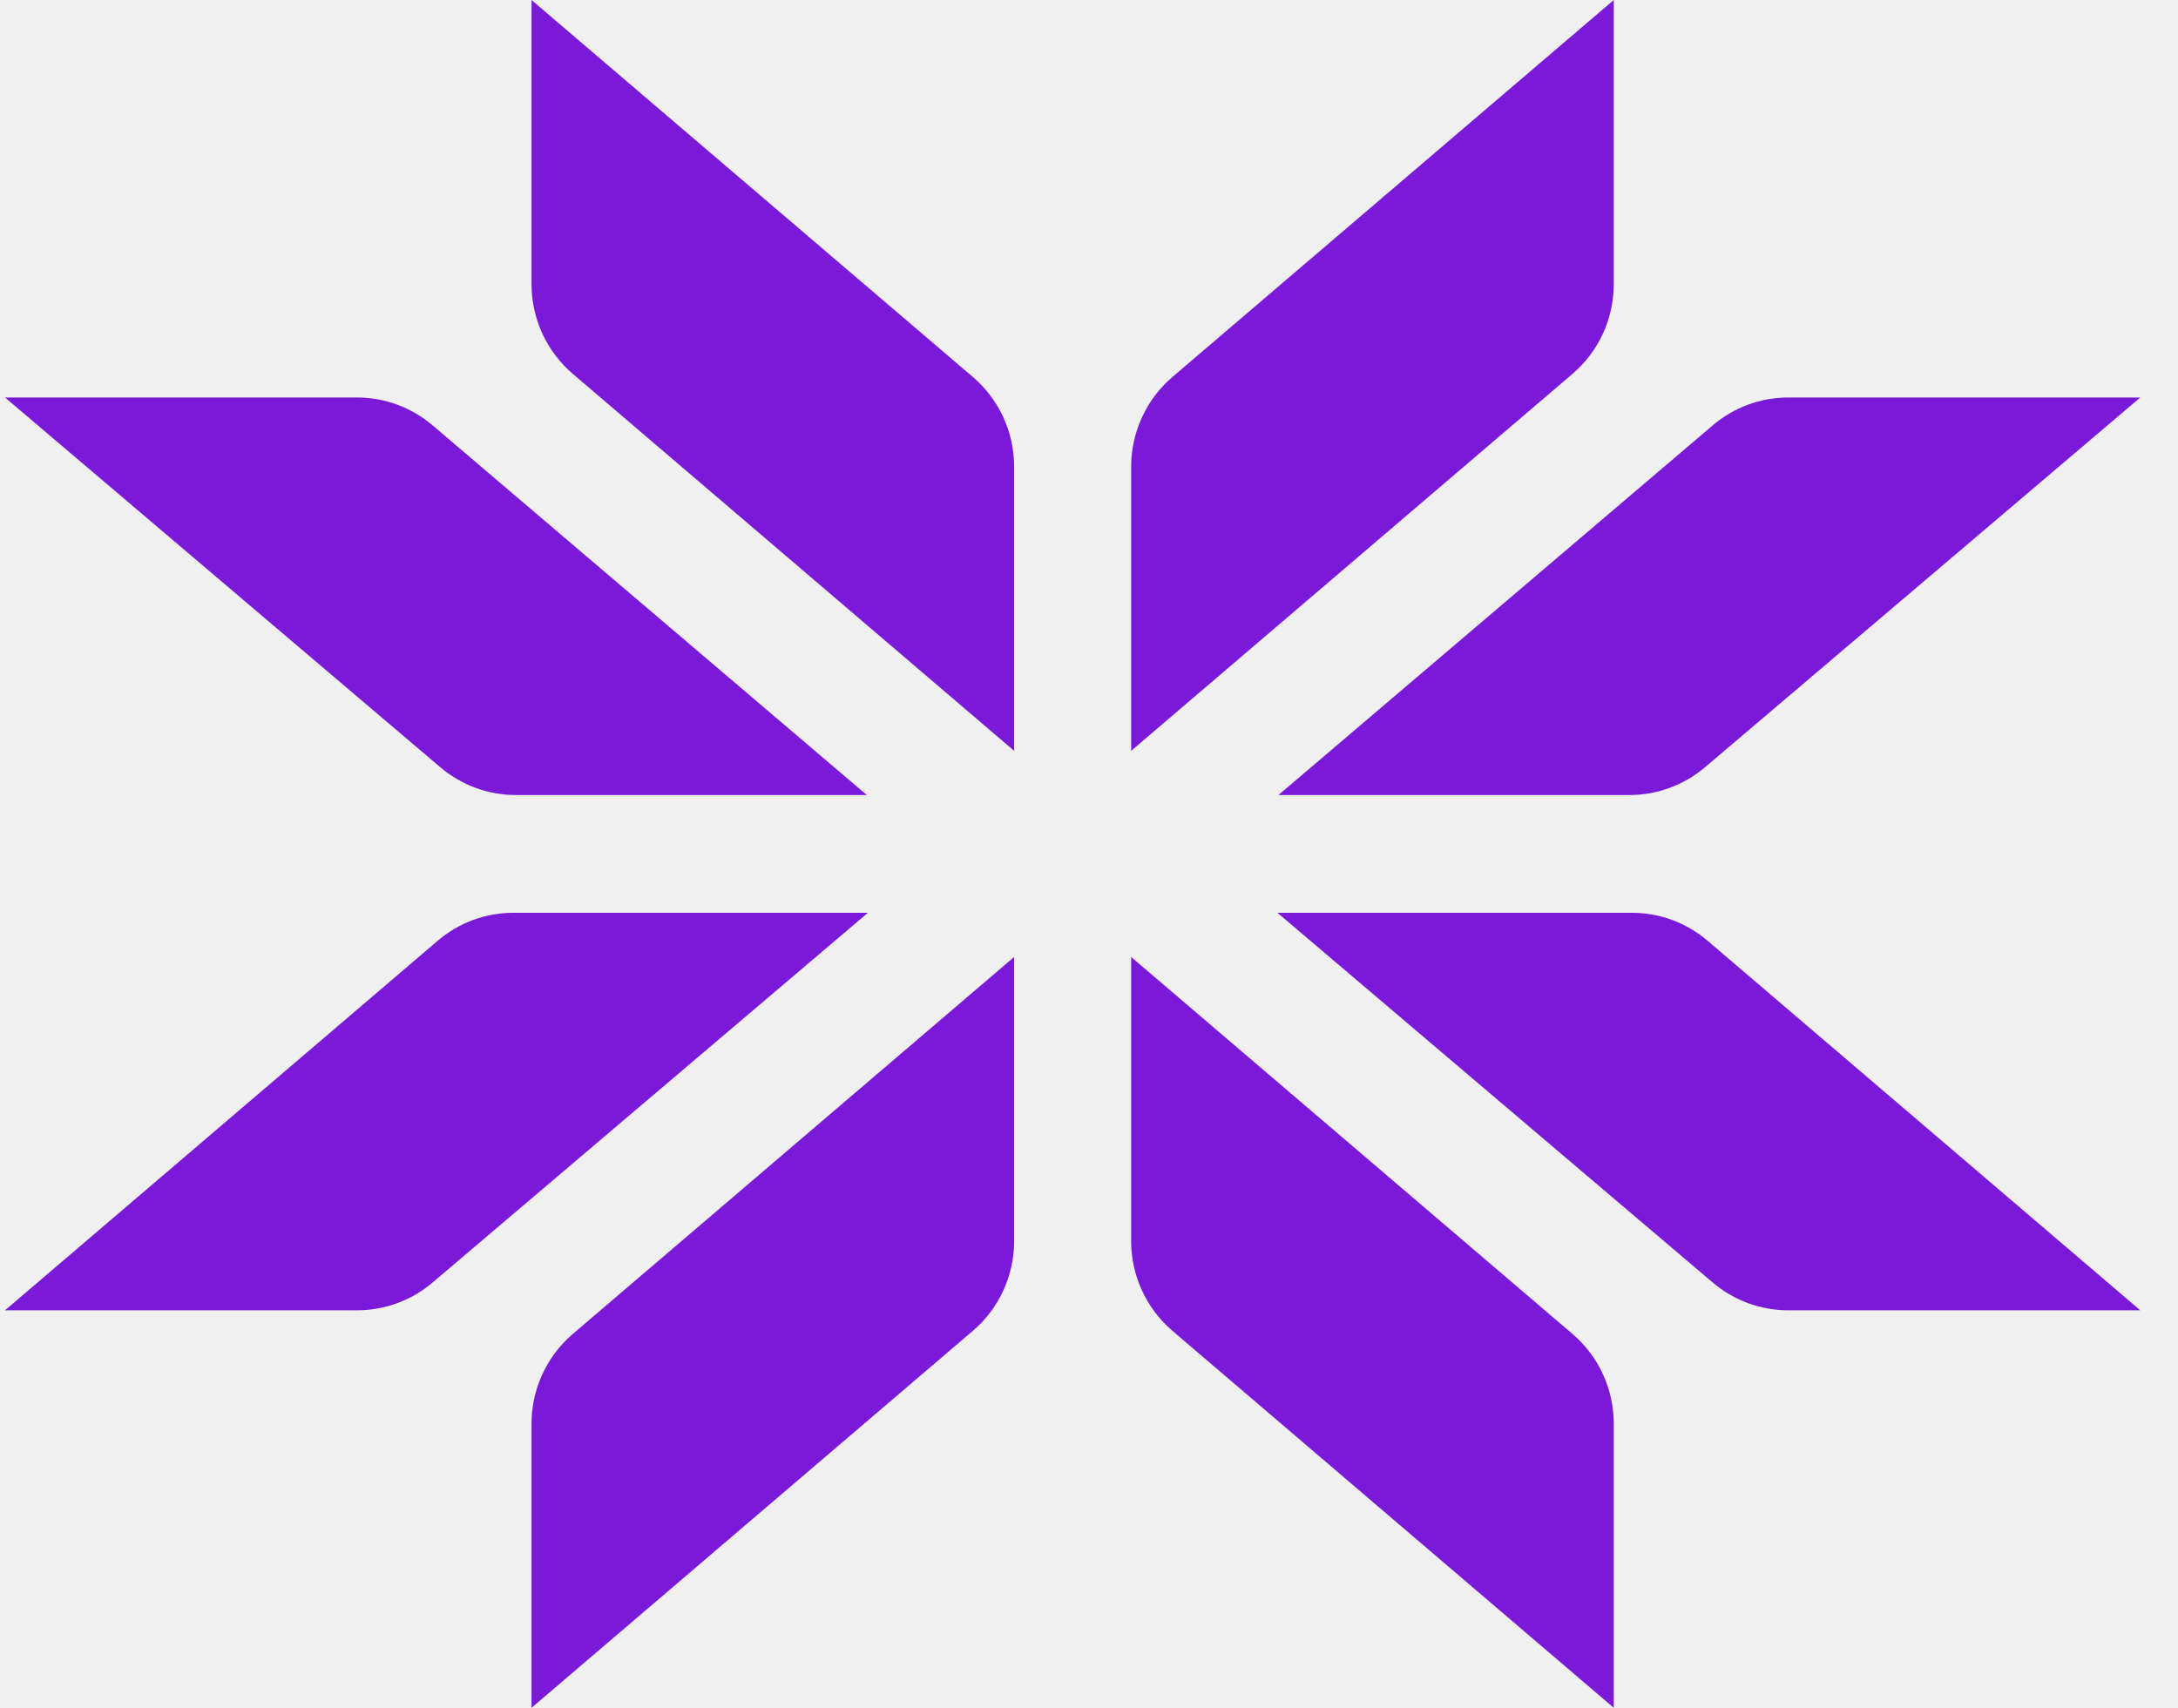
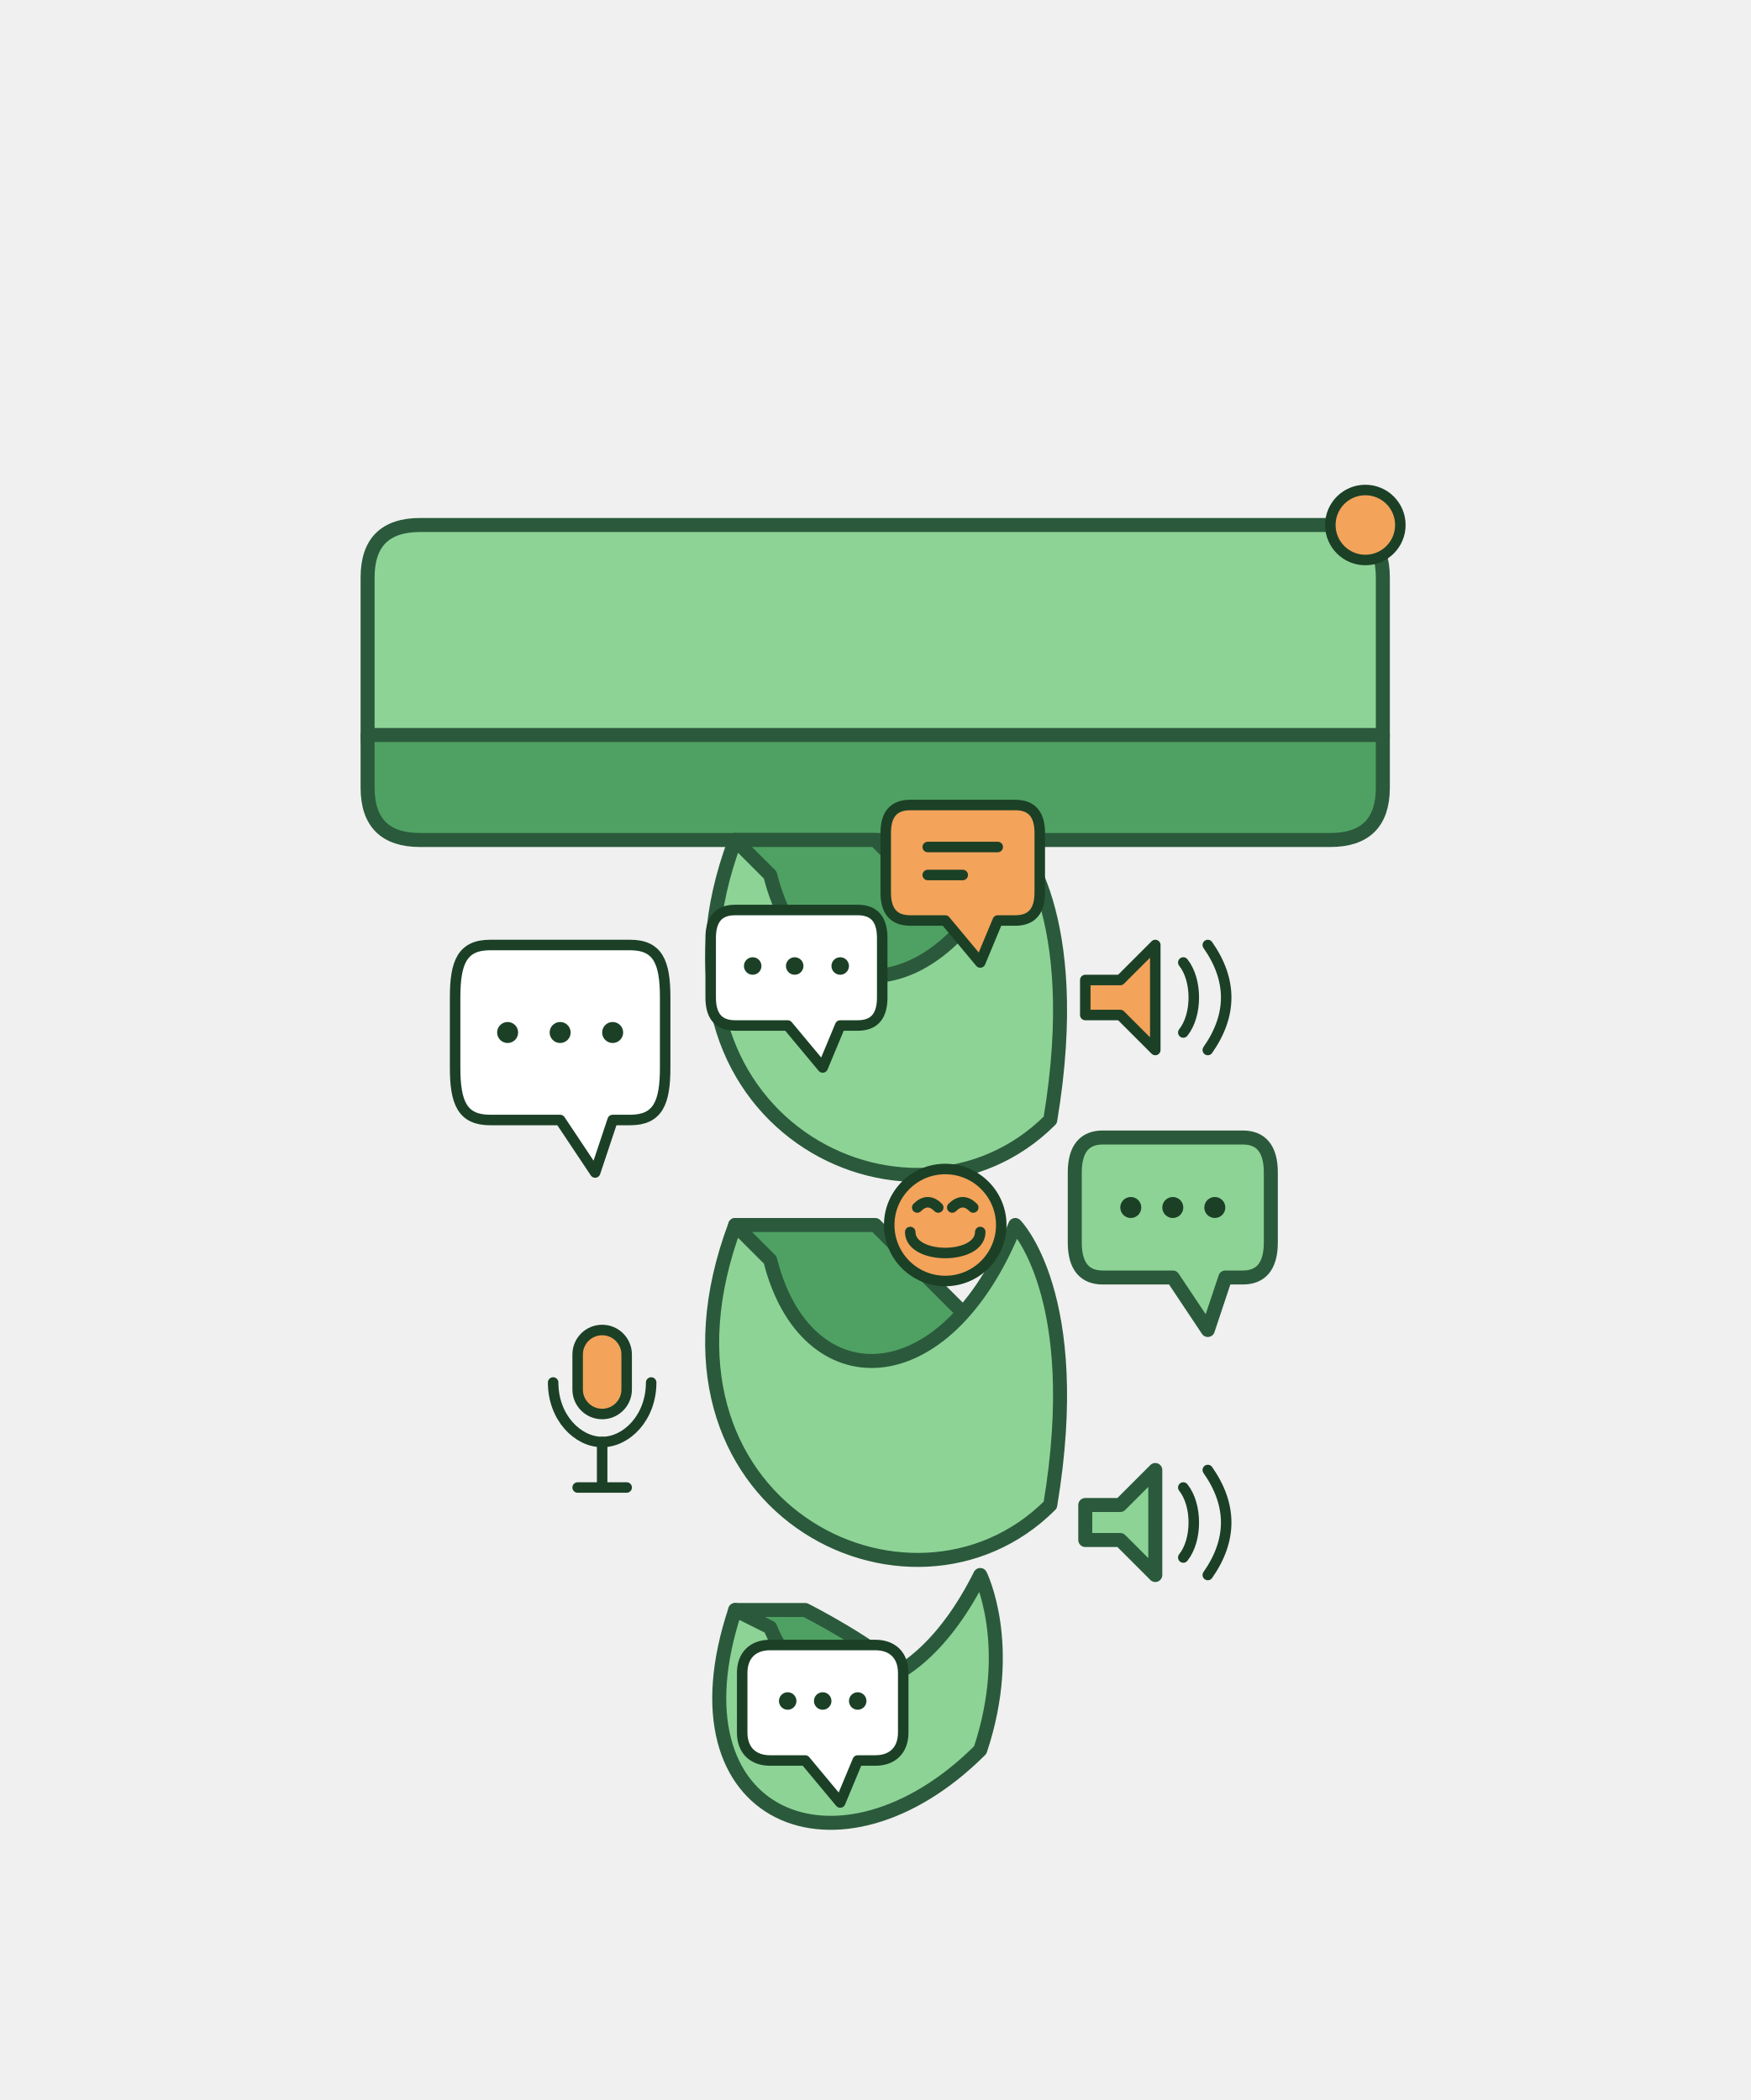
- <svg xmlns="http://www.w3.org/2000/svg" width="51" height="40" viewBox="0 0 51 40" fill="none">
-   <path d="M12.446 0L22.78 8.829C23.394 9.353 23.747 10.122 23.747 10.932V17.586L13.413 8.757C12.8 8.233 12.446 7.464 12.446 6.654V0Z" fill="#7B19D8" />
-   <path d="M12.446 40L22.78 31.171C23.394 30.647 23.747 29.878 23.747 29.068V22.414L13.413 31.243C12.8 31.767 12.446 32.536 12.446 33.346V40Z" fill="#7B19D8" />
-   <path d="M0.117 9.31L10.311 17.971C10.805 18.39 11.431 18.621 12.078 18.621H20.298L10.13 9.963C9.635 9.541 9.008 9.31 8.361 9.31H0.117Z" fill="#7B19D8" />
-   <path d="M0.117 30.69L10.248 22.035C10.743 21.611 11.371 21.379 12.021 21.379H20.323L10.129 30.039C9.635 30.459 9.009 30.69 8.362 30.69H0.117Z" fill="#7B19D8" />
-   <path d="M37.788 0L27.454 8.829C26.841 9.353 26.487 10.122 26.487 10.932V17.586L36.821 8.757C37.435 8.233 37.788 7.464 37.788 6.654V0Z" fill="#7B19D8" />
-   <path d="M37.788 40L27.454 31.171C26.841 30.647 26.487 29.878 26.487 29.068V22.414L36.821 31.243C37.435 31.767 37.788 32.536 37.788 33.346V40Z" fill="#7B19D8" />
-   <path d="M50.117 9.31L39.924 17.971C39.429 18.39 38.803 18.621 38.157 18.621H29.936L40.105 9.963C40.599 9.541 41.226 9.31 41.874 9.31H50.117Z" fill="#7B19D8" />
-   <path d="M50.117 30.69L39.986 22.035C39.491 21.611 38.863 21.379 38.214 21.379H29.912L40.105 30.039C40.599 30.459 41.225 30.69 41.872 30.69H50.117Z" fill="#7B19D8" />
+ <svg xmlns="http://www.w3.org/2000/svg" viewBox="0 0 500 600">
+   <defs>
+     <style>
+       .main-green { fill: #8dd396; stroke: #2a5a3b; stroke-width: 4; stroke-linejoin: round; }
+       .dark-green { fill: #4fa163; stroke: #2a5a3b; stroke-width: 4; stroke-linejoin: round; }
+       .icon-stroke { fill: none; stroke: #1b4026; stroke-width: 3; stroke-linecap: round; stroke-linejoin: round; }
+       .bg-white { fill: #ffffff; stroke: #1b4026; stroke-width: 3; stroke-linejoin: round; }
+       .bg-orange { fill: #f3a35a; stroke: #1b4026; stroke-width: 3; stroke-linejoin: round; }
+     </style>
+   </defs>
+   <path d="M 120 150 L 380 150 C 390 150 395 155 395 165 L 395 210 C 395 220 390 225 380 225 L 120 225 C 110 225 105 220 105 210 L 105 165 C 105 155 110 150 120 150 Z" class="main-green" />
+   <circle cx="390" cy="150" r="10" class="bg-orange" />
+   <path d="M 105 210 L 105 225 C 105 235 110 240 120 240 L 380 240 C 390 240 395 235 395 225 L 395 210 Z" fill="#4fa163" stroke="#2a5a3b" stroke-width="4" stroke-linejoin="round" />
+   <path d="M 210 240 C 210 280 270 290 290 280 C 270 260 250 240 250 240 Z" class="dark-green" />
+   <path d="M 210 350 C 210 390 270 400 290 390 C 270 370 250 350 250 350 Z" class="dark-green" />
+   <path d="M 210 460 C 210 480 240 490 260 480 C 250 470 230 460 230 460 Z" class="dark-green" />
+   <path d="M 210 240 C 180 320 260 360 300 320 C 310 260 290 240 290 240 C 270 290 230 290 220 250 Z" class="main-green" />
+   <path d="M 210 350 C 180 430 260 470 300 430 C 310 370 290 350 290 350 C 270 400 230 400 220 360 Z" class="main-green" />
+   <path d="M 210 460 C 190 520 240 540 280 500 C 290 470 280 450 280 450 C 260 490 230 490 220 465 Z" class="main-green" />
+   <path d="M 140 270 L 180 270 C 188 270 190 275 190 285 L 190 305 C 190 315 188 320 180 320 L 175 320 L 170 335 L 160 320 L 140 320 C 132 320 130 315 130 305 L 130 285 C 130 275 132 270 140 270 Z" class="bg-white" />
+   <circle cx="145" cy="295" r="3" fill="#1b4026" />
+   <circle cx="160" cy="295" r="3" fill="#1b4026" />
+   <circle cx="175" cy="295" r="3" fill="#1b4026" />
+   <path d="M 210 260 L 245 260 C 250 260 252 263 252 268 L 252 285 C 252 290 250 293 245 293 L 240 293 L 235 305 L 225 293 L 210 293 C 205 293 203 290 203 285 L 203 268 C 203 263 205 260 210 260 Z" class="bg-white" />
+   <circle cx="215" cy="276" r="2.5" fill="#1b4026" />
+   <circle cx="227" cy="276" r="2.5" fill="#1b4026" />
+   <circle cx="240" cy="276" r="2.5" fill="#1b4026" />
+   <path d="M 260 230 L 290 230 C 295 230 297 233 297 238 L 297 255 C 297 260 295 263 290 263 L 285 263 L 280 275 L 270 263 L 260 263 C 255 263 253 260 253 255 L 253 238 C 253 233 255 230 260 230 Z" class="bg-orange" />
+   <line x1="265" y1="242" x2="285" y2="242" class="icon-stroke" />
+   <line x1="265" y1="250" x2="275" y2="250" class="icon-stroke" />
+   <path d="M 310 280 L 320 280 L 330 270 L 330 300 L 320 290 L 310 290 Z" class="bg-orange" />
+   <path d="M 338 275 C 342 280 342 290 338 295" class="icon-stroke" />
+   <path d="M 345 270 C 352 280 352 290 345 300" class="icon-stroke" />
+   <rect x="165" y="380" width="14" height="24" rx="7" class="bg-orange" />
+   <path d="M 158 395 C 158 405 165 412 172 412 C 179 412 186 405 186 395" class="icon-stroke" />
+   <line x1="172" y1="412" x2="172" y2="425" class="icon-stroke" />
+   <line x1="165" y1="425" x2="179" y2="425" class="icon-stroke" />
+   <circle cx="270" cy="350" r="16" class="bg-orange" />
+   <path d="M 262 345 Q 265 342 268 345" class="icon-stroke" />
+   <path d="M 272 345 Q 275 342 278 345" class="icon-stroke" />
+   <path d="M 260 352 C 260 360 280 360 280 352" class="icon-stroke" />
+   <path d="M 315 325 L 355 325 C 360 325 363 328 363 335 L 363 355 C 363 362 360 365 355 365 L 350 365 L 345 380 L 335 365 L 315 365 C 310 365 307 362 307 355 L 307 335 C 307 328 310 325 315 325 Z" class="main-green" />
+   <circle cx="323" cy="345" r="3" fill="#1b4026" />
+   <circle cx="335" cy="345" r="3" fill="#1b4026" />
+   <circle cx="347" cy="345" r="3" fill="#1b4026" />
+   <path d="M 310 430 L 320 430 L 330 420 L 330 450 L 320 440 L 310 440 Z" class="main-green" />
+   <path d="M 338 425 C 342 430 342 440 338 445" class="icon-stroke" />
+   <path d="M 345 420 C 352 430 352 440 345 450" class="icon-stroke" />
+   <path d="M 220 470 L 250 470 C 255 470 258 473 258 478 L 258 495 C 258 500 255 503 250 503 L 245 503 L 240 515 L 230 503 L 220 503 C 215 503 212 500 212 495 L 212 478 C 212 473 215 470 220 470 Z" class="bg-white" />
+   <circle cx="225" cy="486" r="2.5" fill="#1b4026" />
+   <circle cx="235" cy="486" r="2.5" fill="#1b4026" />
+   <circle cx="245" cy="486" r="2.5" fill="#1b4026" />
</svg>
